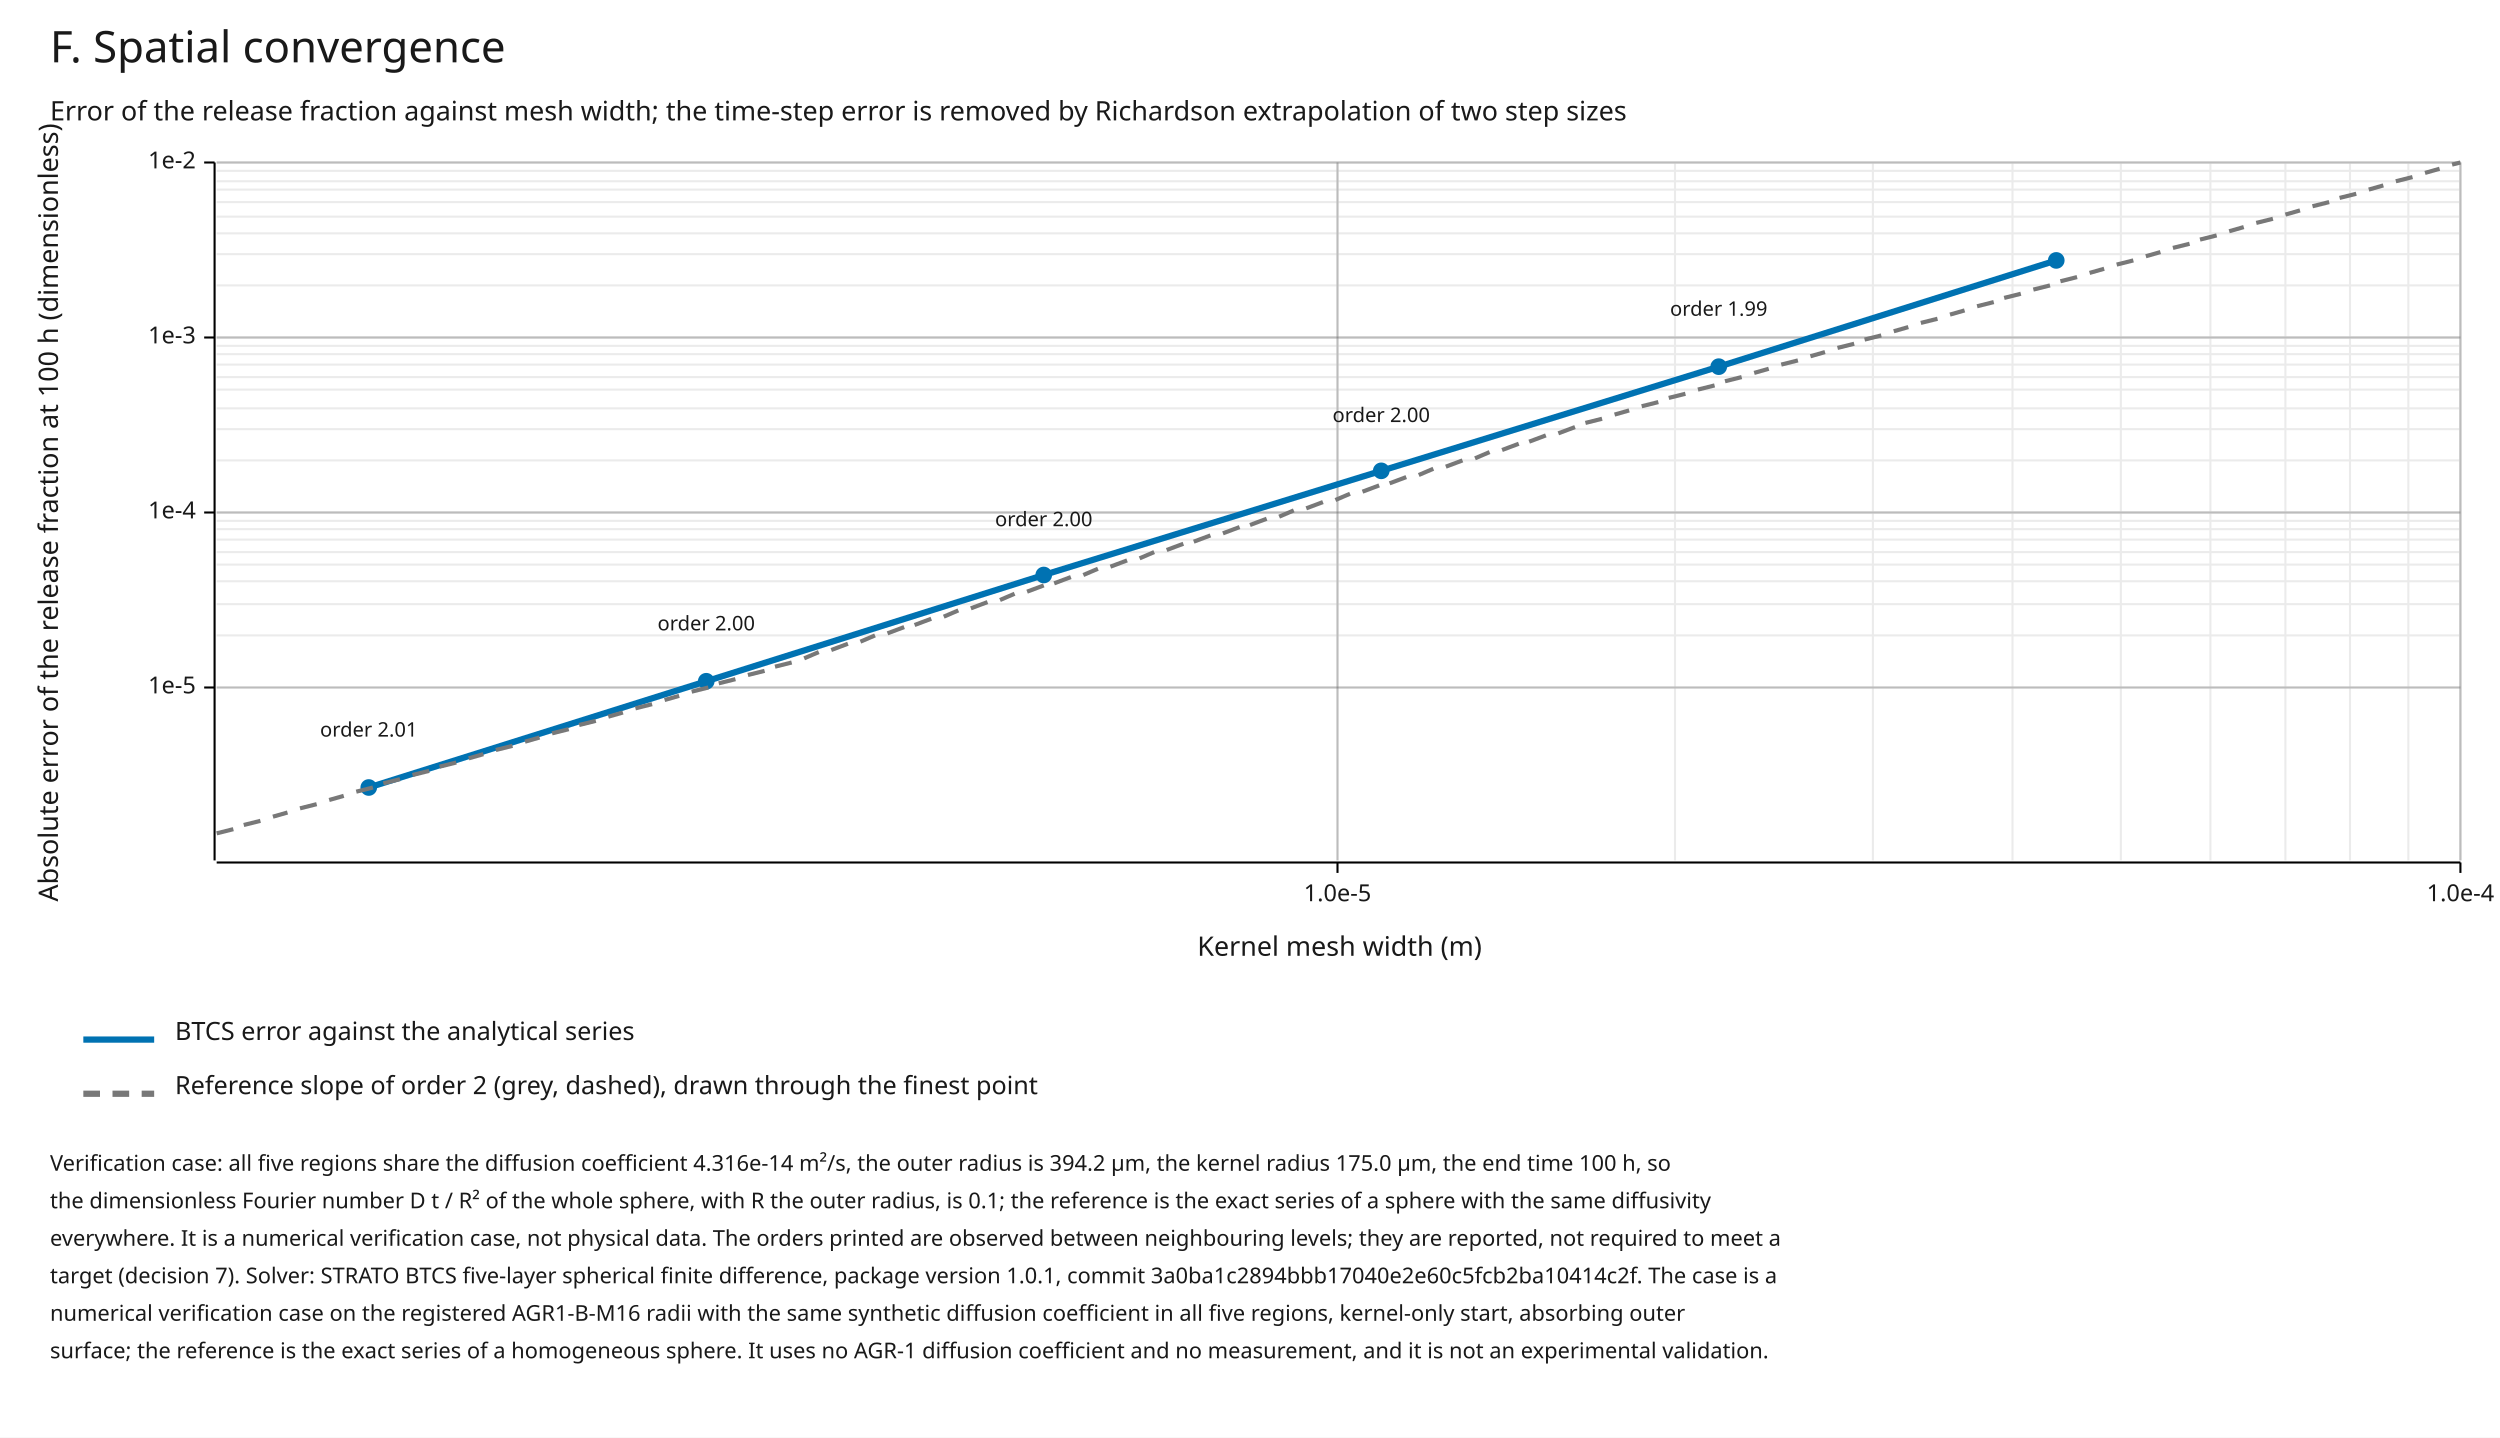
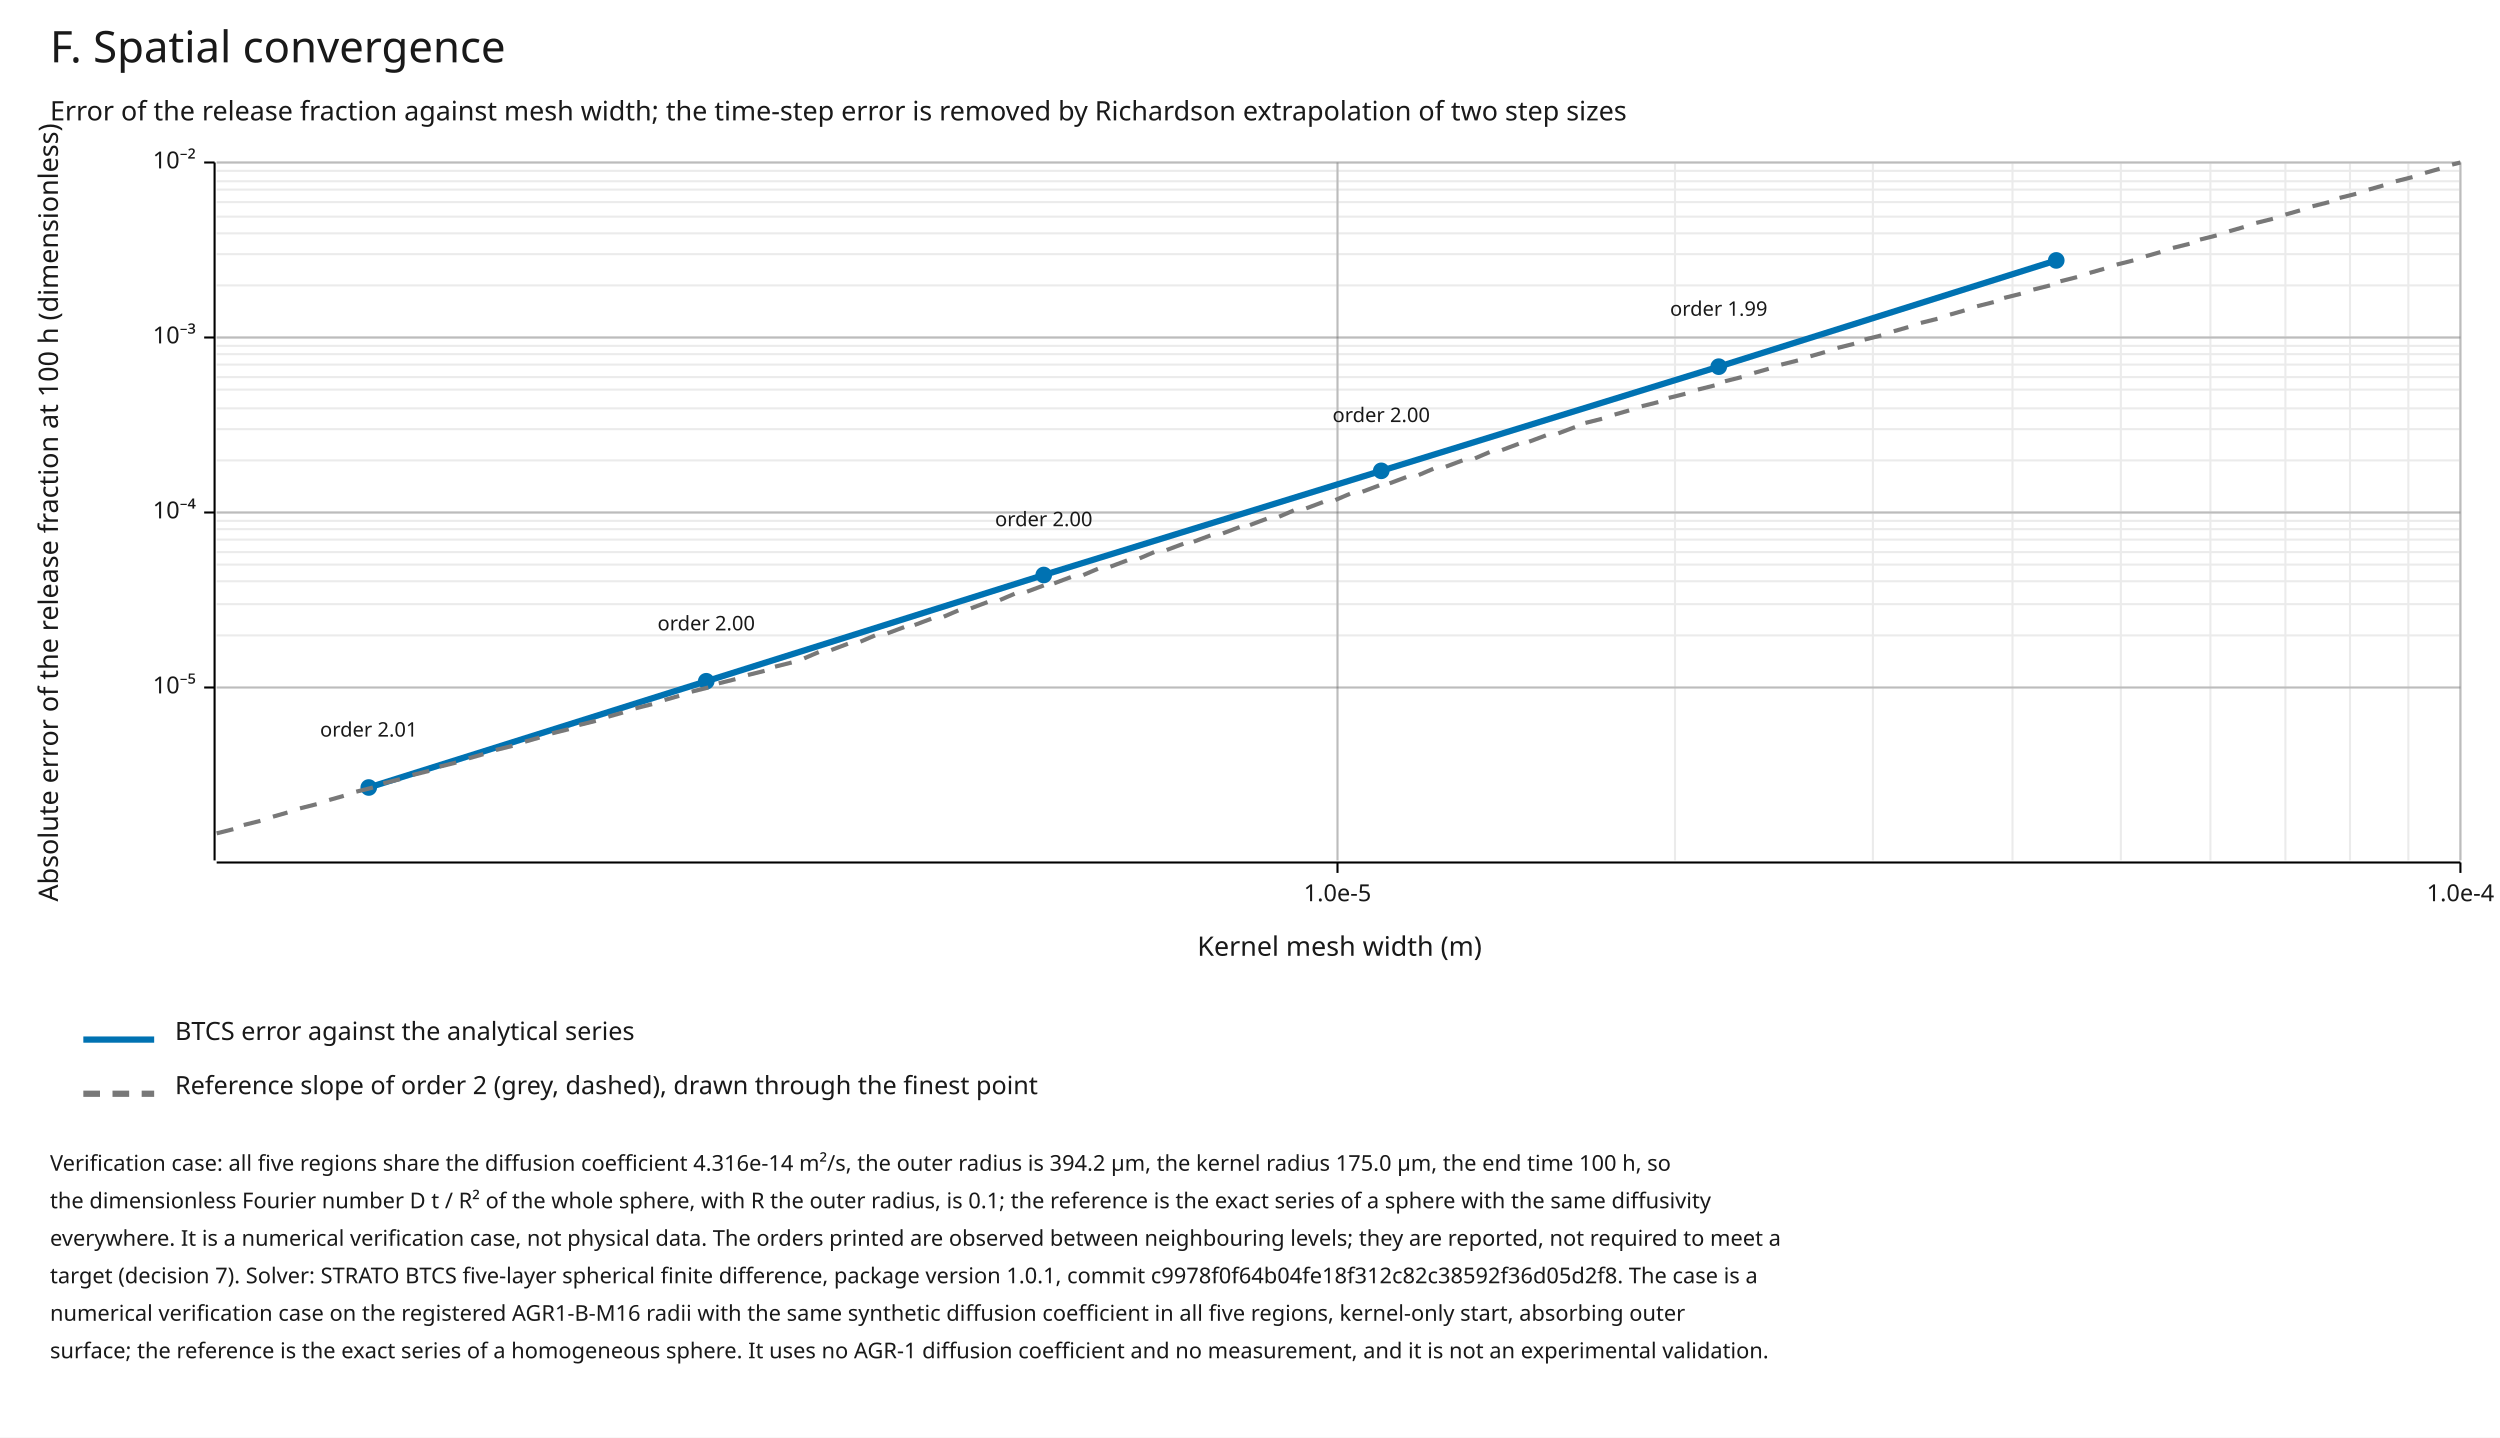
<svg xmlns="http://www.w3.org/2000/svg" width="1200" height="690" viewBox="0 0 1200 690">
  <rect x="0" y="0" width="1200" height="690" opacity="1" fill="#FFFFFF" stroke="none" />
  <text x="24" y="14" dy="0.76em" text-anchor="start" font-family="sans-serif" font-size="20.968" opacity="1" fill="#191919">
F. Spatial convergence
</text>
  <text x="24" y="48" dy="0.76em" text-anchor="start" font-family="sans-serif" font-size="12.903" opacity="1" fill="#191919">
Error of the release fraction against mesh width; the time-step error is removed by Richardson extrapolation of two step sizes
</text>
  <line opacity="1" stroke="#EBEBEB" stroke-width="1" x1="642" y1="413" x2="642" y2="78" />
  <line opacity="1" stroke="#EBEBEB" stroke-width="1" x1="804" y1="413" x2="804" y2="78" />
  <line opacity="1" stroke="#EBEBEB" stroke-width="1" x1="899" y1="413" x2="899" y2="78" />
  <line opacity="1" stroke="#EBEBEB" stroke-width="1" x1="966" y1="413" x2="966" y2="78" />
  <line opacity="1" stroke="#EBEBEB" stroke-width="1" x1="1018" y1="413" x2="1018" y2="78" />
  <line opacity="1" stroke="#EBEBEB" stroke-width="1" x1="1061" y1="413" x2="1061" y2="78" />
  <line opacity="1" stroke="#EBEBEB" stroke-width="1" x1="1097" y1="413" x2="1097" y2="78" />
  <line opacity="1" stroke="#EBEBEB" stroke-width="1" x1="1128" y1="413" x2="1128" y2="78" />
  <line opacity="1" stroke="#EBEBEB" stroke-width="1" x1="1156" y1="413" x2="1156" y2="78" />
  <line opacity="1" stroke="#EBEBEB" stroke-width="1" x1="1181" y1="413" x2="1181" y2="78" />
  <line opacity="1" stroke="#EBEBEB" stroke-width="1" x1="1181" y1="413" x2="1181" y2="78" />
  <line opacity="1" stroke="#EBEBEB" stroke-width="1" x1="104" y1="330" x2="1181" y2="330" />
  <line opacity="1" stroke="#EBEBEB" stroke-width="1" x1="104" y1="305" x2="1181" y2="305" />
  <line opacity="1" stroke="#EBEBEB" stroke-width="1" x1="104" y1="290" x2="1181" y2="290" />
  <line opacity="1" stroke="#EBEBEB" stroke-width="1" x1="104" y1="279" x2="1181" y2="279" />
  <line opacity="1" stroke="#EBEBEB" stroke-width="1" x1="104" y1="271" x2="1181" y2="271" />
  <line opacity="1" stroke="#EBEBEB" stroke-width="1" x1="104" y1="265" x2="1181" y2="265" />
  <line opacity="1" stroke="#EBEBEB" stroke-width="1" x1="104" y1="259" x2="1181" y2="259" />
  <line opacity="1" stroke="#EBEBEB" stroke-width="1" x1="104" y1="254" x2="1181" y2="254" />
  <line opacity="1" stroke="#EBEBEB" stroke-width="1" x1="104" y1="250" x2="1181" y2="250" />
  <line opacity="1" stroke="#EBEBEB" stroke-width="1" x1="104" y1="246" x2="1181" y2="246" />
  <line opacity="1" stroke="#EBEBEB" stroke-width="1" x1="104" y1="246" x2="1181" y2="246" />
  <line opacity="1" stroke="#EBEBEB" stroke-width="1" x1="104" y1="221" x2="1181" y2="221" />
  <line opacity="1" stroke="#EBEBEB" stroke-width="1" x1="104" y1="206" x2="1181" y2="206" />
  <line opacity="1" stroke="#EBEBEB" stroke-width="1" x1="104" y1="196" x2="1181" y2="196" />
  <line opacity="1" stroke="#EBEBEB" stroke-width="1" x1="104" y1="187" x2="1181" y2="187" />
  <line opacity="1" stroke="#EBEBEB" stroke-width="1" x1="104" y1="181" x2="1181" y2="181" />
  <line opacity="1" stroke="#EBEBEB" stroke-width="1" x1="104" y1="175" x2="1181" y2="175" />
  <line opacity="1" stroke="#EBEBEB" stroke-width="1" x1="104" y1="170" x2="1181" y2="170" />
  <line opacity="1" stroke="#EBEBEB" stroke-width="1" x1="104" y1="166" x2="1181" y2="166" />
  <line opacity="1" stroke="#EBEBEB" stroke-width="1" x1="104" y1="162" x2="1181" y2="162" />
  <line opacity="1" stroke="#EBEBEB" stroke-width="1" x1="104" y1="162" x2="1181" y2="162" />
  <line opacity="1" stroke="#EBEBEB" stroke-width="1" x1="104" y1="137" x2="1181" y2="137" />
  <line opacity="1" stroke="#EBEBEB" stroke-width="1" x1="104" y1="122" x2="1181" y2="122" />
  <line opacity="1" stroke="#EBEBEB" stroke-width="1" x1="104" y1="112" x2="1181" y2="112" />
  <line opacity="1" stroke="#EBEBEB" stroke-width="1" x1="104" y1="104" x2="1181" y2="104" />
  <line opacity="1" stroke="#EBEBEB" stroke-width="1" x1="104" y1="97" x2="1181" y2="97" />
  <line opacity="1" stroke="#EBEBEB" stroke-width="1" x1="104" y1="91" x2="1181" y2="91" />
  <line opacity="1" stroke="#EBEBEB" stroke-width="1" x1="104" y1="87" x2="1181" y2="87" />
  <line opacity="1" stroke="#EBEBEB" stroke-width="1" x1="104" y1="82" x2="1181" y2="82" />
  <line opacity="1" stroke="#EBEBEB" stroke-width="1" x1="104" y1="78" x2="1181" y2="78" />
  <line opacity="1" stroke="#EBEBEB" stroke-width="1" x1="104" y1="78" x2="1181" y2="78" />
  <text x="18" y="246" dy="0.76em" text-anchor="middle" font-family="sans-serif" font-size="12.903" opacity="1" fill="#191919" transform="rotate(270, 18, 246)">
Absolute error of the release fraction at 100 h (dimensionless)
</text>
  <text x="643" y="462" dy="-0.5ex" text-anchor="middle" font-family="sans-serif" font-size="12.903" opacity="1" fill="#191919">
Kernel mesh width (m)
</text>
  <line opacity="0.2" stroke="#000000" stroke-width="1" x1="642" y1="413" x2="642" y2="78" />
  <line opacity="0.2" stroke="#000000" stroke-width="1" x1="1181" y1="413" x2="1181" y2="78" />
  <line opacity="0.2" stroke="#000000" stroke-width="1" x1="104" y1="330" x2="1181" y2="330" />
  <line opacity="0.2" stroke="#000000" stroke-width="1" x1="104" y1="246" x2="1181" y2="246" />
  <line opacity="0.2" stroke="#000000" stroke-width="1" x1="104" y1="162" x2="1181" y2="162" />
  <line opacity="0.2" stroke="#000000" stroke-width="1" x1="104" y1="78" x2="1181" y2="78" />
  <polyline fill="none" opacity="1" stroke="#000000" stroke-width="1" points="103,78 103,413 " />
  <text x="94" y="330" dy="0.5ex" text-anchor="end" font-family="sans-serif" font-size="11.29" opacity="1" fill="#191919">
- 1e-5
+ 10⁻⁵
</text>
  <polyline fill="none" opacity="1" stroke="#000000" stroke-width="1" points="98,330 103,330 " />
  <text x="94" y="246" dy="0.5ex" text-anchor="end" font-family="sans-serif" font-size="11.29" opacity="1" fill="#191919">
- 1e-4
+ 10⁻⁴
</text>
  <polyline fill="none" opacity="1" stroke="#000000" stroke-width="1" points="98,246 103,246 " />
  <text x="94" y="162" dy="0.5ex" text-anchor="end" font-family="sans-serif" font-size="11.29" opacity="1" fill="#191919">
- 1e-3
+ 10⁻³
</text>
  <polyline fill="none" opacity="1" stroke="#000000" stroke-width="1" points="98,162 103,162 " />
  <text x="94" y="78" dy="0.5ex" text-anchor="end" font-family="sans-serif" font-size="11.29" opacity="1" fill="#191919">
- 1e-2
+ 10⁻²
</text>
  <polyline fill="none" opacity="1" stroke="#000000" stroke-width="1" points="98,78 103,78 " />
  <polyline fill="none" opacity="1" stroke="#000000" stroke-width="1" points="104,414 1181,414 " />
  <text x="642" y="424" dy="0.76em" text-anchor="middle" font-family="sans-serif" font-size="11.29" opacity="1" fill="#191919">
1.0e-5
</text>
  <polyline fill="none" opacity="1" stroke="#000000" stroke-width="1" points="642,414 642,419 " />
  <text x="1181" y="424" dy="0.76em" text-anchor="middle" font-family="sans-serif" font-size="11.29" opacity="1" fill="#191919">
1.0e-4
</text>
  <polyline fill="none" opacity="1" stroke="#000000" stroke-width="1" points="1181,414 1181,419 " />
  <polyline fill="none" opacity="1" stroke="#0072B2" stroke-width="3" points="987,125 825,176 663,226 501,276 339,327 177,378 " />
  <circle cx="987" cy="125" r="4" opacity="1" fill="#0072B2" stroke="none" stroke-width="1" />
  <circle cx="825" cy="176" r="4" opacity="1" fill="#0072B2" stroke="none" stroke-width="1" />
  <circle cx="663" cy="226" r="4" opacity="1" fill="#0072B2" stroke="none" stroke-width="1" />
  <circle cx="501" cy="276" r="4" opacity="1" fill="#0072B2" stroke="none" stroke-width="1" />
  <circle cx="339" cy="327" r="4" opacity="1" fill="#0072B2" stroke="none" stroke-width="1" />
  <circle cx="177" cy="378" r="4" opacity="1" fill="#0072B2" stroke="none" stroke-width="1" />
  <polyline fill="none" opacity="1" stroke="#787878" stroke-width="2" points="104,400 112,398 " />
  <polyline fill="none" opacity="1" stroke="#787878" stroke-width="2" points="117,396 125,394 " />
  <polyline fill="none" opacity="1" stroke="#787878" stroke-width="2" points="131,392 138,390 " />
  <polyline fill="none" opacity="1" stroke="#787878" stroke-width="2" points="144,388 152,386 " />
  <polyline fill="none" opacity="1" stroke="#787878" stroke-width="2" points="158,384 165,382 " />
  <polyline fill="none" opacity="1" stroke="#787878" stroke-width="2" points="171,380 179,378 " />
  <polyline fill="none" opacity="1" stroke="#787878" stroke-width="2" points="184,376 192,374 " />
  <polyline fill="none" opacity="1" stroke="#787878" stroke-width="2" points="198,372 206,370 " />
  <polyline fill="none" opacity="1" stroke="#787878" stroke-width="2" points="211,368 219,366 " />
  <polyline fill="none" opacity="1" stroke="#787878" stroke-width="2" points="225,364 232,362 " />
  <polyline fill="none" opacity="1" stroke="#787878" stroke-width="2" points="238,360 246,358 " />
  <polyline fill="none" opacity="1" stroke="#787878" stroke-width="2" points="252,356 259,354 " />
  <polyline fill="none" opacity="1" stroke="#787878" stroke-width="2" points="265,352 273,350 " />
  <polyline fill="none" opacity="1" stroke="#787878" stroke-width="2" points="278,348 286,346 " />
  <polyline fill="none" opacity="1" stroke="#787878" stroke-width="2" points="292,344 299,342 " />
  <polyline fill="none" opacity="1" stroke="#787878" stroke-width="2" points="305,340 313,338 " />
  <polyline fill="none" opacity="1" stroke="#787878" stroke-width="2" points="319,336 326,334 " />
  <polyline fill="none" opacity="1" stroke="#787878" stroke-width="2" points="332,332 340,330 " />
  <polyline fill="none" opacity="1" stroke="#787878" stroke-width="2" points="345,328 353,326 " />
  <polyline fill="none" opacity="1" stroke="#787878" stroke-width="2" points="359,324 367,322 " />
  <polyline fill="none" opacity="1" stroke="#787878" stroke-width="2" points="372,320 380,318 " />
  <polyline fill="none" opacity="1" stroke="#787878" stroke-width="2" points="386,316 393,313 " />
  <polyline fill="none" opacity="1" stroke="#787878" stroke-width="2" points="399,312 407,309 " />
  <polyline fill="none" opacity="1" stroke="#787878" stroke-width="2" points="413,308 420,305 " />
  <polyline fill="none" opacity="1" stroke="#787878" stroke-width="2" points="426,304 434,301 " />
  <polyline fill="none" opacity="1" stroke="#787878" stroke-width="2" points="439,300 447,297 " />
  <polyline fill="none" opacity="1" stroke="#787878" stroke-width="2" points="453,296 460,293 " />
  <polyline fill="none" opacity="1" stroke="#787878" stroke-width="2" points="466,292 474,289 " />
  <polyline fill="none" opacity="1" stroke="#787878" stroke-width="2" points="480,288 487,285 " />
  <polyline fill="none" opacity="1" stroke="#787878" stroke-width="2" points="493,284 501,281 " />
  <polyline fill="none" opacity="1" stroke="#787878" stroke-width="2" points="506,280 514,277 " />
  <polyline fill="none" opacity="1" stroke="#787878" stroke-width="2" points="520,276 527,273 " />
  <polyline fill="none" opacity="1" stroke="#787878" stroke-width="2" points="533,272 541,269 " />
  <polyline fill="none" opacity="1" stroke="#787878" stroke-width="2" points="547,268 554,265 " />
  <polyline fill="none" opacity="1" stroke="#787878" stroke-width="2" points="560,264 568,261 " />
  <polyline fill="none" opacity="1" stroke="#787878" stroke-width="2" points="573,260 581,257 " />
  <polyline fill="none" opacity="1" stroke="#787878" stroke-width="2" points="587,256 595,253 " />
  <polyline fill="none" opacity="1" stroke="#787878" stroke-width="2" points="600,252 608,249 " />
  <polyline fill="none" opacity="1" stroke="#787878" stroke-width="2" points="614,248 621,245 " />
  <polyline fill="none" opacity="1" stroke="#787878" stroke-width="2" points="627,244 635,241 " />
  <polyline fill="none" opacity="1" stroke="#787878" stroke-width="2" points="641,240 648,237 " />
  <polyline fill="none" opacity="1" stroke="#787878" stroke-width="2" points="654,236 662,233 " />
  <polyline fill="none" opacity="1" stroke="#787878" stroke-width="2" points="667,232 675,229 " />
  <polyline fill="none" opacity="1" stroke="#787878" stroke-width="2" points="681,228 688,225 " />
  <polyline fill="none" opacity="1" stroke="#787878" stroke-width="2" points="694,224 702,221 " />
  <polyline fill="none" opacity="1" stroke="#787878" stroke-width="2" points="708,220 715,217 " />
  <polyline fill="none" opacity="1" stroke="#787878" stroke-width="2" points="721,216 729,213 " />
  <polyline fill="none" opacity="1" stroke="#787878" stroke-width="2" points="734,212 742,209 " />
  <polyline fill="none" opacity="1" stroke="#787878" stroke-width="2" points="748,208 756,205 " />
  <polyline fill="none" opacity="1" stroke="#787878" stroke-width="2" points="761,203 769,201 " />
  <polyline fill="none" opacity="1" stroke="#787878" stroke-width="2" points="775,199 782,197 " />
  <polyline fill="none" opacity="1" stroke="#787878" stroke-width="2" points="788,195 796,193 " />
  <polyline fill="none" opacity="1" stroke="#787878" stroke-width="2" points="801,191 809,189 " />
  <polyline fill="none" opacity="1" stroke="#787878" stroke-width="2" points="815,187 823,185 " />
  <polyline fill="none" opacity="1" stroke="#787878" stroke-width="2" points="828,183 836,181 " />
  <polyline fill="none" opacity="1" stroke="#787878" stroke-width="2" points="842,179 849,177 " />
  <polyline fill="none" opacity="1" stroke="#787878" stroke-width="2" points="855,175 863,173 " />
  <polyline fill="none" opacity="1" stroke="#787878" stroke-width="2" points="869,171 876,169 " />
  <polyline fill="none" opacity="1" stroke="#787878" stroke-width="2" points="882,167 890,165 " />
  <polyline fill="none" opacity="1" stroke="#787878" stroke-width="2" points="895,163 903,161 " />
  <polyline fill="none" opacity="1" stroke="#787878" stroke-width="2" points="909,159 916,157 " />
  <polyline fill="none" opacity="1" stroke="#787878" stroke-width="2" points="922,155 930,153 " />
  <polyline fill="none" opacity="1" stroke="#787878" stroke-width="2" points="936,151 943,149 " />
  <polyline fill="none" opacity="1" stroke="#787878" stroke-width="2" points="949,147 957,145 " />
  <polyline fill="none" opacity="1" stroke="#787878" stroke-width="2" points="962,143 970,141 " />
  <polyline fill="none" opacity="1" stroke="#787878" stroke-width="2" points="976,139 984,137 " />
  <polyline fill="none" opacity="1" stroke="#787878" stroke-width="2" points="989,135 997,133 " />
  <polyline fill="none" opacity="1" stroke="#787878" stroke-width="2" points="1003,131 1010,129 " />
  <polyline fill="none" opacity="1" stroke="#787878" stroke-width="2" points="1016,127 1024,125 " />
  <polyline fill="none" opacity="1" stroke="#787878" stroke-width="2" points="1030,123 1037,121 " />
  <polyline fill="none" opacity="1" stroke="#787878" stroke-width="2" points="1043,119 1051,117 " />
  <polyline fill="none" opacity="1" stroke="#787878" stroke-width="2" points="1056,115 1064,113 " />
  <polyline fill="none" opacity="1" stroke="#787878" stroke-width="2" points="1070,111 1077,109 " />
  <polyline fill="none" opacity="1" stroke="#787878" stroke-width="2" points="1083,107 1091,105 " />
  <polyline fill="none" opacity="1" stroke="#787878" stroke-width="2" points="1097,103 1104,101 " />
  <polyline fill="none" opacity="1" stroke="#787878" stroke-width="2" points="1110,99 1118,97 " />
  <polyline fill="none" opacity="1" stroke="#787878" stroke-width="2" points="1123,95 1131,93 " />
  <polyline fill="none" opacity="1" stroke="#787878" stroke-width="2" points="1137,91 1144,89 " />
  <polyline fill="none" opacity="1" stroke="#787878" stroke-width="2" points="1150,87 1158,85 " />
  <polyline fill="none" opacity="1" stroke="#787878" stroke-width="2" points="1164,83 1171,81 " />
  <polyline fill="none" opacity="1" stroke="#787878" stroke-width="2" points="1177,79 1181,78 " />
  <text x="825" y="154" dy="-0.5ex" text-anchor="middle" font-family="sans-serif" font-size="9.677" opacity="1" fill="#191919">
order 1.99
</text>
  <text x="663" y="205" dy="-0.5ex" text-anchor="middle" font-family="sans-serif" font-size="9.677" opacity="1" fill="#191919">
order 2.00
</text>
  <text x="501" y="255" dy="-0.5ex" text-anchor="middle" font-family="sans-serif" font-size="9.677" opacity="1" fill="#191919">
order 2.00
</text>
  <text x="339" y="305" dy="-0.5ex" text-anchor="middle" font-family="sans-serif" font-size="9.677" opacity="1" fill="#191919">
order 2.00
</text>
  <text x="177" y="356" dy="-0.5ex" text-anchor="middle" font-family="sans-serif" font-size="9.677" opacity="1" fill="#191919">
order 2.01
</text>
  <polyline fill="none" opacity="1" stroke="#0072B2" stroke-width="3" points="40,499 74,499 " />
  <text x="84" y="490" dy="0.76em" text-anchor="start" font-family="sans-serif" font-size="12.097" opacity="1" fill="#191919">
BTCS error against the analytical series
</text>
  <polyline fill="none" opacity="1" stroke="#787878" stroke-width="3" points="40,525 48,525 " />
  <polyline fill="none" opacity="1" stroke="#787878" stroke-width="3" points="54,525 62,525 " />
  <polyline fill="none" opacity="1" stroke="#787878" stroke-width="3" points="68,525 74,525 " />
  <text x="84" y="516" dy="0.76em" text-anchor="start" font-family="sans-serif" font-size="12.097" opacity="1" fill="#191919">
Reference slope of order 2 (grey, dashed), drawn through the finest point
</text>
  <text x="24" y="554" dy="0.76em" text-anchor="start" font-family="sans-serif" font-size="10.484" opacity="1" fill="#191919">
Verification case: all five regions share the diffusion coefficient 4.316e-14 m²/s, the outer radius is 394.2 µm, the kernel radius 175.0 µm, the end time 100 h, so
</text>
  <text x="24" y="572" dy="0.76em" text-anchor="start" font-family="sans-serif" font-size="10.484" opacity="1" fill="#191919">
the dimensionless Fourier number D t / R² of the whole sphere, with R the outer radius, is 0.1; the reference is the exact series of a sphere with the same diffusivity
</text>
  <text x="24" y="590" dy="0.76em" text-anchor="start" font-family="sans-serif" font-size="10.484" opacity="1" fill="#191919">
everywhere. It is a numerical verification case, not physical data. The orders printed are observed between neighbouring levels; they are reported, not required to meet a
</text>
  <text x="24" y="608" dy="0.76em" text-anchor="start" font-family="sans-serif" font-size="10.484" opacity="1" fill="#191919">
- target (decision 7). Solver: STRATO BTCS five-layer spherical finite difference, package version 1.0.1, commit 3a0ba1c2894bbb17040e2e60c5fcb2ba10414c2f. The case is a
+ target (decision 7). Solver: STRATO BTCS five-layer spherical finite difference, package version 1.0.1, commit c9978f0f64b04fe18f312c82c38592f36d05d2f8. The case is a
</text>
  <text x="24" y="626" dy="0.76em" text-anchor="start" font-family="sans-serif" font-size="10.484" opacity="1" fill="#191919">
numerical verification case on the registered AGR1-B-M16 radii with the same synthetic diffusion coefficient in all five regions, kernel-only start, absorbing outer
</text>
  <text x="24" y="644" dy="0.76em" text-anchor="start" font-family="sans-serif" font-size="10.484" opacity="1" fill="#191919">
surface; the reference is the exact series of a homogeneous sphere. It uses no AGR-1 diffusion coefficient and no measurement, and it is not an experimental validation.
</text>
</svg>
